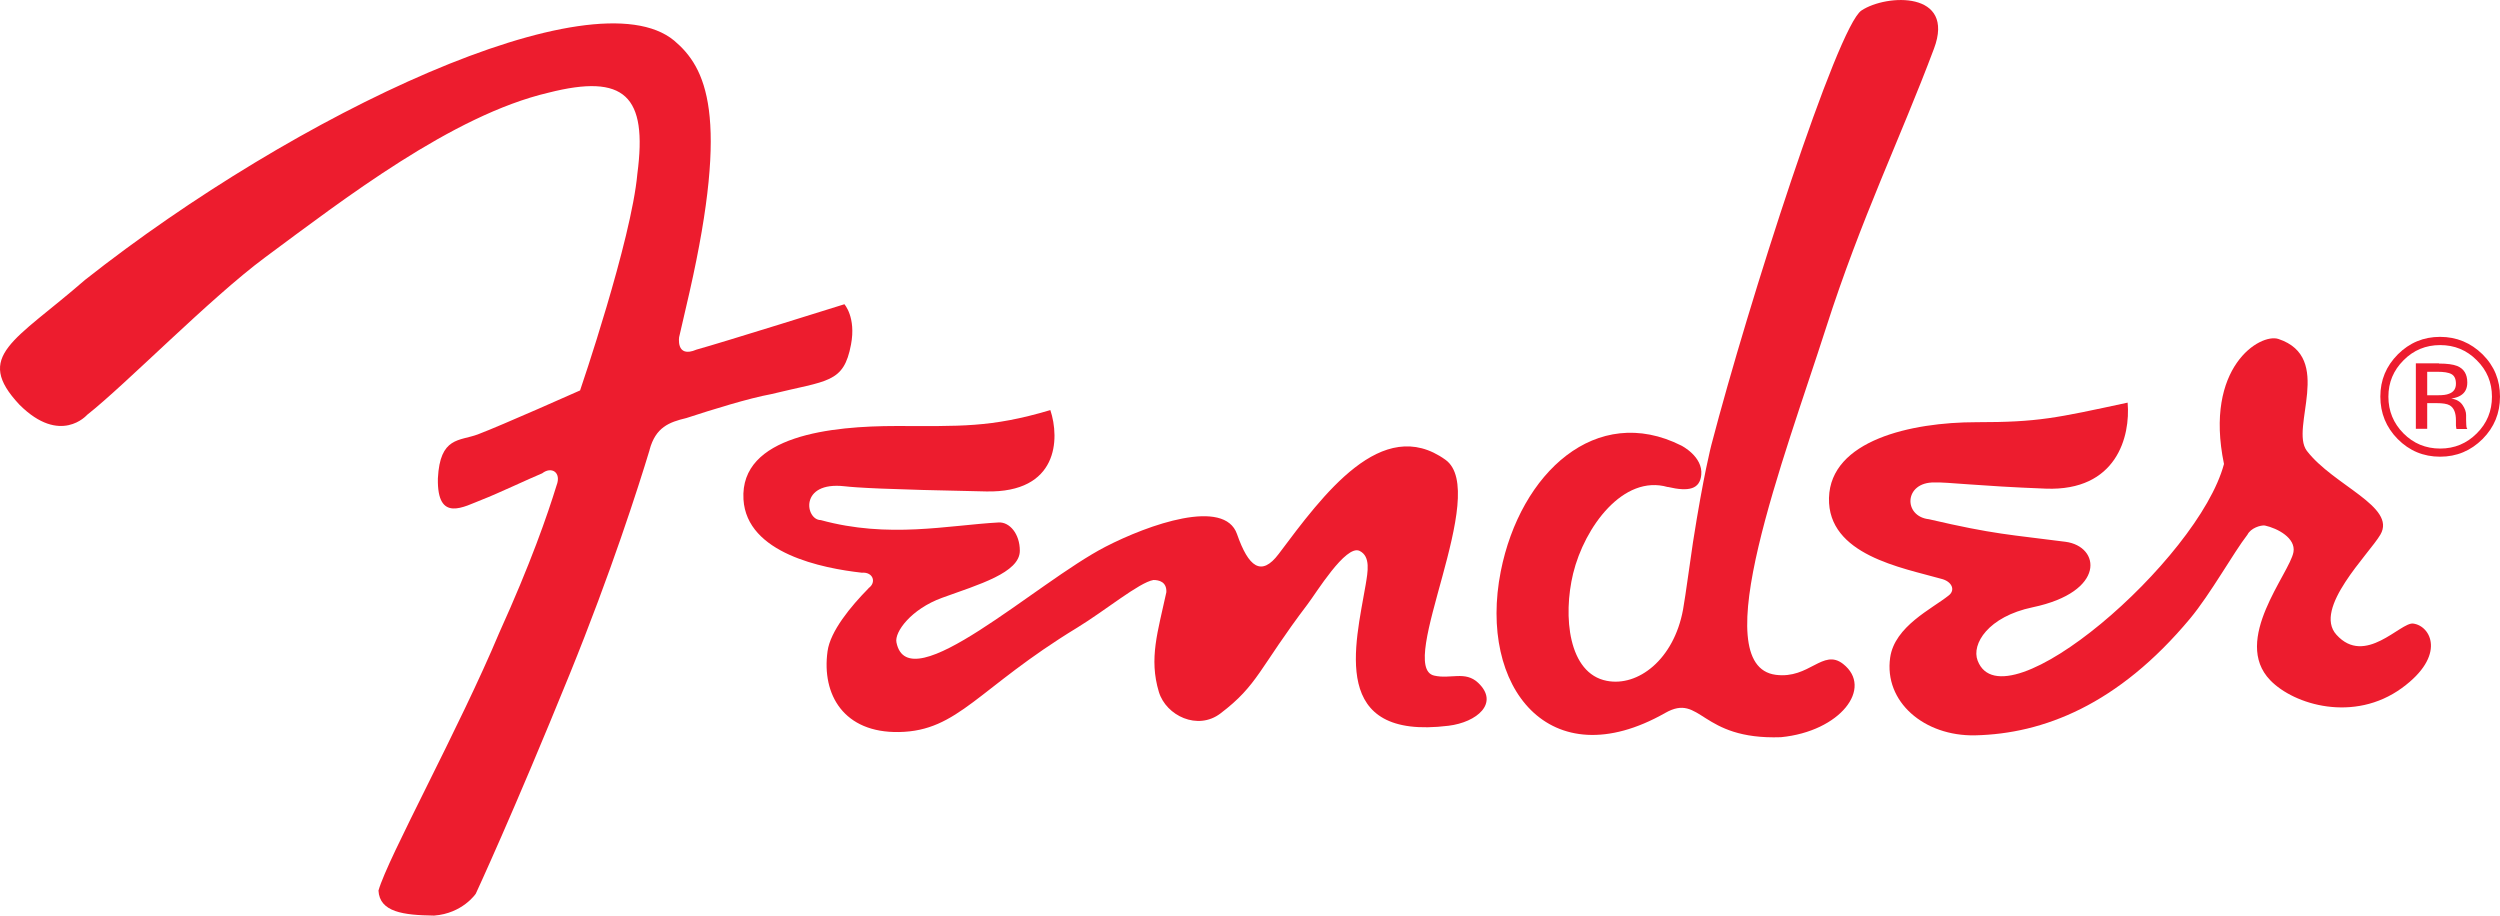
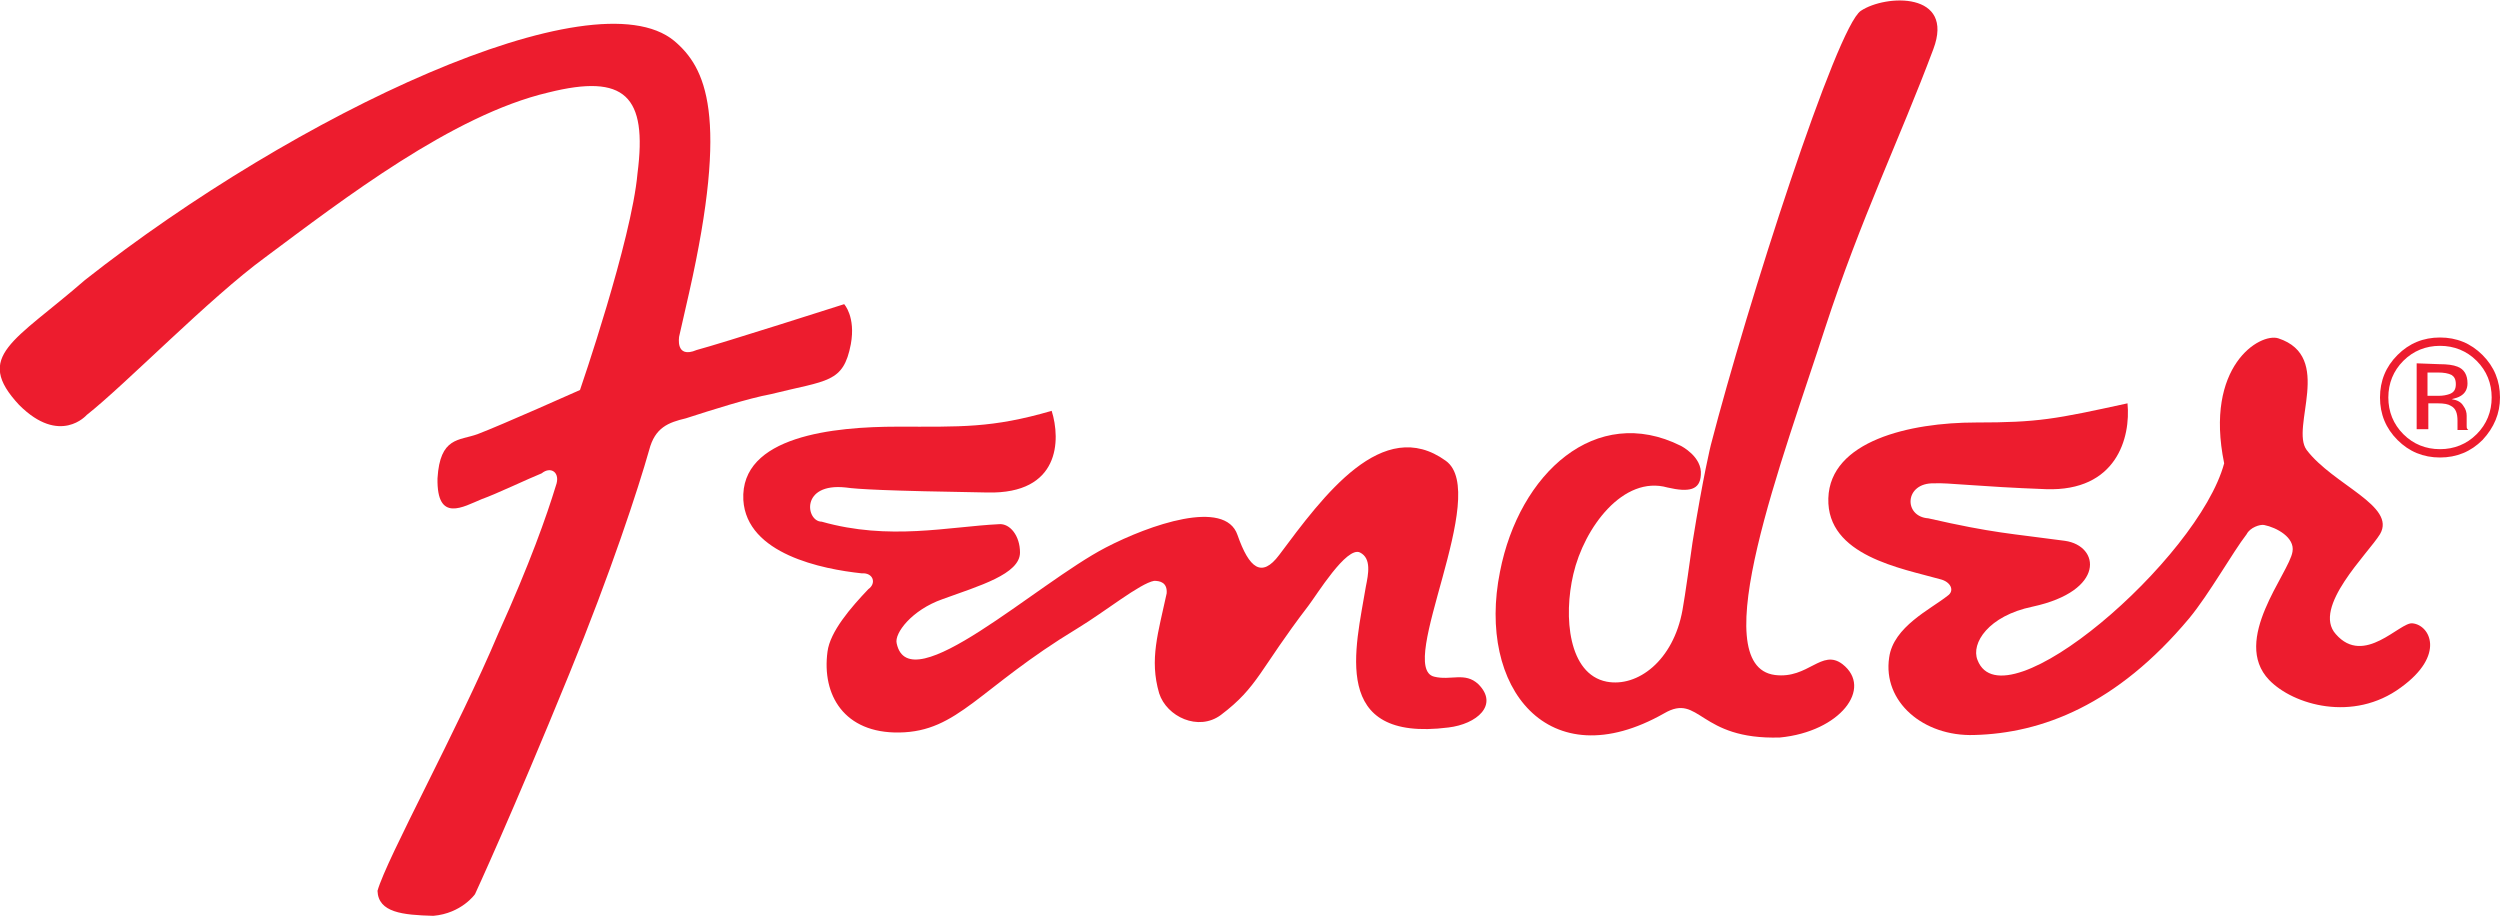
- <svg xmlns="http://www.w3.org/2000/svg" viewBox="0 0 295 108.03">
-   <g fill="#ed1c2e">
-     <path d="m228.25,56.93c1.49-.06,5.19.43,13.16.73,8.34.31,10-6.14,9.65-10.15-8.51,1.83-10.52,2.31-17.85,2.31-7.72,0-17.21,2.15-17.39,8.93-.17,6.74,8.64,8.24,13.21,9.54,1.28.29,1.76,1.33.91,1.98-1.96,1.57-6.37,3.63-6.9,7.32-.75,5.22,4.01,9.3,10.02,9.18,8.01-.18,16.86-3.57,25.37-13.78,2.4-2.88,5.11-7.76,6.77-9.9.39-.78,1.55-1.14,2.05-1.08,1.51.33,3.66,1.48,3.38,3.13-.44,2.52-7.32,10.39-2.74,15.13,2.81,2.91,9.89,5.02,15.53.92,5.28-3.84,3.42-7.35,1.33-7.61-1.49-.18-5.67,5.07-9.05,1.32-2.81-3.1,3.86-9.53,5.19-11.82,1.92-3.3-5.55-5.79-8.69-9.89-2.01-2.7,3.23-11-3.34-13.19-2.15-.72-8.8,3.29-6.43,14.75-3.02,11.34-26.01,31.2-29.07,23.2-.75-1.95,1.24-5.19,6.49-6.29,8.69-1.82,8.01-7.19,3.87-7.73-6.51-.85-8.33-.85-16.1-2.66-3.06-.33-2.97-4.4.65-4.34" />
-     <path d="m102.48,69.43c-2.09,2.12-4.51,5.05-4.83,7.42-.71,5.13,1.93,9.65,8.44,9.53,7-.12,9.3-5.18,21.01-12.31,3.27-1.99,7.33-5.35,9.01-5.63.64,0,1.58.21,1.52,1.44-1,4.66-2.08,7.8-.88,11.78.86,2.8,4.58,4.57,7.26,2.53,4.46-3.38,4.53-5.3,10.3-12.91.97-1.26,4.48-7.04,6.11-6.28,1.35.65.97,2.51.73,3.99-1.22,7.13-4.31,18.39,9.77,16.65,3.35-.41,6.04-2.67,3.5-5.07-1.53-1.44-3.25-.4-5.19-.85-4.53-1.04,6.67-21.65,1.33-25.47-7.5-5.37-14.45,4.15-19.67,11.11-2.06,2.74-3.57,1.54-4.92-2.33-1.48-4.29-10.41-1.15-15.53,1.49-8.16,4.21-23.25,18.32-24.66,11.28-.25-1.22,1.73-3.93,5.39-5.26,4.31-1.56,9.17-2.96,9.17-5.55,0-2-1.21-3.41-2.5-3.34-6,.33-12.98,1.92-20.99-.28-1.82,0-2.59-4.6,2.81-3.99,1.42.16,4.61.37,16.71.61,8.51.18,8.7-6.21,7.57-9.6-7.09,2.11-10.69,1.88-18.2,1.88s-18.46,1.08-18.01,8.66c.38,6.38,9.34,8.13,13.97,8.65,1.33-.11,1.75,1.15.79,1.82" />
-     <path d="m76.65,53.07c.72-2.65,2.29-3.25,4.34-3.74,3.06-1,7.38-2.34,10-2.82,6.67-1.64,8.57-1.26,9.43-5.86.61-3.21-.78-4.75-.78-4.75,0,0-14.52,4.55-17.44,5.35-2.53,1.09-2.05-1.57-2.05-1.57,0,0-.36,1.69,1.21-5.19,4.75-20.94,1.96-26.52-1.81-29.7-9.57-7.91-44.53,8.52-69.52,28.24-8.33,7.25-13.16,8.94-7.73,14.73,4.83,4.82,7.97,1.2,7.97,1.2,4.59-3.61,14.49-13.75,21-18.58,9.28-6.87,22.1-16.78,33.44-19.44,9.01-2.29,11.71.36,10.5,9.55-.7,7.86-6.76,25.58-6.76,25.58,0,0-9.29,4.14-12.07,5.19-2.17.81-4.46.25-4.71,5.19-.11,5.31,3.09,3.32,5.26,2.49,1.65-.63,5.59-2.49,7.05-3.09,1.09-.85,2.3-.12,1.69,1.44-1.08,3.51-3.04,9.17-6.76,17.38-4.7,11.23-13.16,26.56-14.25,30.42.14,2.53,2.91,2.9,6.56,2.95,3.36-.25,4.92-2.58,4.92-2.58,0,0,4.37-9.39,11.1-25.95,4.88-12.02,8.06-21.95,9.42-26.44" />
-     <path d="m196.79,57.47c-5.23-1.51-9.81,4.69-11.16,10.2-1.22,5.04-.57,11.81,3.98,12.67,3.66.71,7.9-2.49,8.99-8.41.29-1.58.96-6.63,1.17-7.93,1.25-8.01,2.18-11.53,2.18-11.53,4.37-16.75,14.85-49.33,17.7-51.23,2.97-1.97,11.12-2.31,8.56,4.5-3.96,10.57-8.57,19.94-12.75,32.98-4.9,15.28-14.36,39.83-5.91,40.91,3.96.51,5.55-3.14,7.93-1.29,3.62,2.84-.34,7.97-7.33,8.65-9.6.34-9.4-5.28-13.66-2.86-13.67,7.76-22.09-3.09-19.4-16.71,2.31-11.65,11.28-19.89,21.31-14.84,0,0,2.56,1.28,2.35,3.45-.17,1.68-1.43,2.02-3.94,1.43" />
-     <path d="m292.94,51.81c-1.39,1.38-3.05,2.08-5.01,2.08s-3.63-.7-5-2.08c-1.36-1.38-2.05-3.05-2.05-5.01s.69-3.6,2.07-4.99c1.38-1.37,3.03-2.06,4.98-2.06s3.62.7,5.01,2.06c1.39,1.38,2.06,3.04,2.06,4.99,0,1.95-.68,3.62-2.06,5.01m-9.32-9.3c-1.19,1.19-1.79,2.61-1.79,4.3s.6,3.14,1.78,4.33c1.18,1.19,2.63,1.79,4.33,1.79s3.13-.6,4.32-1.79c1.2-1.19,1.79-2.64,1.79-4.33s-.59-3.11-1.79-4.3c-1.19-1.2-2.63-1.79-4.32-1.79-1.69,0-3.13.59-4.32,1.79m4.18.39c.97,0,1.67.1,2.13.28.81.32,1.21.98,1.21,1.95,0,.7-.25,1.2-.76,1.52-.27.18-.65.31-1.13.38.6.09,1.04.34,1.33.76.28.41.42.81.42,1.19v.58c0,.17.01.36.02.57s.03.33.07.4l.05.09h-1.28s-.01-.05-.01-.07c-.01-.03-.02-.06-.02-.09l-.03-.25v-.62c0-.88-.24-1.48-.75-1.77-.3-.17-.81-.25-1.54-.25h-1.1v3.03h-1.34v-7.73h2.72Zm1.48,1.25c-.35-.2-.91-.28-1.68-.28h-1.19v2.77h1.26c.58,0,1.02-.05,1.32-.18.55-.2.81-.6.81-1.18,0-.57-.18-.94-.52-1.13" />
+ <svg xmlns="http://www.w3.org/2000/svg" version="1.1" id="Layer_1" x="0px" y="0px" viewBox="0 0 300 110" style="enable-background:new 0 0 300 110;" xml:space="preserve">
+   <style type="text/css">
+ 	.st0{fill:#ED1C2E;}
+ </style>
+   <g>
+     <path class="st0" d="M232.1,58c1.5-0.1,5.3,0.4,13.4,0.7c8.5,0.3,10.2-6.2,9.8-10.3c-8.7,1.9-10.7,2.3-18.2,2.3   c-7.9,0-17.5,2.2-17.7,9.1c-0.2,6.9,8.8,8.4,13.4,9.7c1.3,0.3,1.8,1.4,0.9,2c-2,1.6-6.5,3.7-7,7.4c-0.8,5.3,4.1,9.5,10.2,9.3   c8.1-0.2,17.1-3.6,25.8-14c2.4-2.9,5.2-7.9,6.9-10.1c0.4-0.8,1.6-1.2,2.1-1.1c1.5,0.3,3.7,1.5,3.4,3.2c-0.4,2.6-7.4,10.6-2.8,15.4   c2.9,3,10.1,5.1,15.8,0.9c5.4-3.9,3.5-7.5,1.4-7.7c-1.5-0.2-5.8,5.2-9.2,1.3c-2.9-3.2,3.9-9.7,5.3-12c2-3.4-5.6-5.9-8.8-10.1   c-2-2.7,3.3-11.2-3.4-13.4c-2.2-0.7-8.9,3.3-6.5,15c-3.1,11.5-26.5,31.7-29.6,23.6c-0.8-2,1.3-5.3,6.6-6.4c8.8-1.9,8.1-7.3,3.9-7.9   c-6.6-0.9-8.5-0.9-16.4-2.7C228.4,62,228.5,57.9,232.1,58" />
+     <path class="st0" d="M104.2,70.7c-2.1,2.2-4.6,5.1-4.9,7.5c-0.7,5.2,2,9.8,8.6,9.7c7.1-0.1,9.5-5.3,21.4-12.5   c3.3-2,7.5-5.4,9.2-5.7c0.7,0,1.6,0.2,1.5,1.5c-1,4.7-2.1,7.9-0.9,12c0.9,2.8,4.7,4.6,7.4,2.6c4.5-3.4,4.6-5.4,10.5-13.1   c1-1.3,4.6-7.2,6.2-6.4c1.4,0.7,1,2.6,0.7,4.1c-1.2,7.3-4.4,18.7,9.9,16.9c3.4-0.4,6.1-2.7,3.6-5.2c-1.6-1.5-3.3-0.4-5.3-0.9   c-4.6-1.1,6.8-22,1.4-25.9c-7.6-5.5-14.7,4.2-20,11.3c-2.1,2.8-3.6,1.6-5-2.4c-1.5-4.4-10.6-1.2-15.8,1.5   c-8.3,4.3-23.6,18.6-25.1,11.5c-0.3-1.2,1.8-4,5.5-5.3c4.4-1.6,9.3-3,9.3-5.6c0-2-1.2-3.5-2.5-3.4c-6.1,0.3-13.2,2-21.3-0.3   c-1.9,0-2.6-4.7,2.9-4.1c1.4,0.2,4.7,0.4,17,0.6c8.7,0.2,8.8-6.3,7.7-9.8c-7.2,2.1-10.9,1.9-18.5,1.9S88.8,52.3,89.2,60   c0.4,6.5,9.5,8.3,14.2,8.8C104.8,68.7,105.2,70,104.2,70.7" />
+     <path class="st0" d="M77.9,54c0.7-2.7,2.3-3.3,4.4-3.8c3.1-1,7.5-2.4,10.2-2.9c6.8-1.7,8.7-1.3,9.6-6c0.6-3.3-0.8-4.8-0.8-4.8   S86.6,41.2,83.6,42c-2.6,1.1-2.1-1.6-2.1-1.6s-0.4,1.7,1.2-5.3c4.8-21.3,2-27-1.8-30.2c-9.7-8-45.3,8.7-70.7,28.7   c-8.5,7.4-13.4,9.1-7.9,15c4.9,4.9,8.1,1.2,8.1,1.2c4.7-3.7,14.7-14,21.4-18.9c9.4-7,22.5-17.1,34-19.8c9.2-2.3,11.9,0.4,10.7,9.7   c-0.7,8-6.9,26-6.9,26s-9.4,4.2-12.3,5.3c-2.2,0.8-4.5,0.3-4.8,5.3c-0.1,5.4,3.1,3.4,5.3,2.5c1.7-0.6,5.7-2.5,7.2-3.1   c1.1-0.9,2.3-0.1,1.7,1.5c-1.1,3.6-3.1,9.3-6.9,17.7c-4.8,11.4-13.4,27-14.5,30.9c0.1,2.6,3,2.9,6.7,3c3.4-0.3,5-2.6,5-2.6   s4.4-9.5,11.3-26.4C73.3,68.7,76.6,58.6,77.9,54" />
+     <path class="st0" d="M200.1,58.5c-5.3-1.5-10,4.8-11.3,10.4c-1.2,5.1-0.6,12,4,12.9c3.7,0.7,8-2.5,9.1-8.6c0.3-1.6,1-6.7,1.2-8.1   c1.3-8.1,2.2-11.7,2.2-11.7c4.4-17,15.1-50.2,18-52.1c3-2,11.3-2.3,8.7,4.6c-4,10.7-8.7,20.3-13,33.5c-5,15.5-14.6,40.5-6,41.6   c4,0.5,5.6-3.2,8.1-1.3c3.7,2.9-0.3,8.1-7.5,8.8c-9.8,0.3-9.6-5.4-13.9-2.9c-13.9,7.9-22.5-3.1-19.7-17   c2.3-11.8,11.5-20.2,21.7-15.1c0,0,2.6,1.3,2.4,3.5C204,58.8,202.7,59.1,200.1,58.5" />
+     <path class="st0" d="M297.9,52.8c-1.4,1.4-3.1,2.1-5.1,2.1s-3.7-0.7-5.1-2.1c-1.4-1.4-2.1-3.1-2.1-5.1c0-2,0.7-3.7,2.1-5.1   c1.4-1.4,3.1-2.1,5.1-2.1s3.7,0.7,5.1,2.1c1.4,1.4,2.1,3.1,2.1,5.1C300,49.6,299.3,51.3,297.9,52.8 M288.4,43.3   c-1.2,1.2-1.8,2.7-1.8,4.4s0.6,3.2,1.8,4.4s2.7,1.8,4.4,1.8s3.2-0.6,4.4-1.8c1.2-1.2,1.8-2.7,1.8-4.4s-0.6-3.2-1.8-4.4   c-1.2-1.2-2.7-1.8-4.4-1.8C291.1,41.5,289.6,42.1,288.4,43.3 M292.7,43.7c1,0,1.7,0.1,2.2,0.3c0.8,0.3,1.2,1,1.2,2   c0,0.7-0.3,1.2-0.8,1.5c-0.3,0.2-0.7,0.3-1.1,0.4c0.6,0.1,1.1,0.3,1.4,0.8c0.3,0.4,0.4,0.8,0.4,1.2v0.6c0,0.2,0,0.4,0,0.6   c0,0.2,0,0.3,0.1,0.4l0.1,0.1h-1.3c0,0,0-0.1,0-0.1c0,0,0-0.1,0-0.1l0-0.3v-0.6c0-0.9-0.2-1.5-0.8-1.8c-0.3-0.2-0.8-0.3-1.6-0.3   h-1.1v3.1h-1.4v-7.9L292.7,43.7L292.7,43.7z M294.2,45c-0.4-0.2-0.9-0.3-1.7-0.3h-1.2v2.8h1.3c0.6,0,1-0.1,1.3-0.2   c0.6-0.2,0.8-0.6,0.8-1.2C294.7,45.5,294.5,45.2,294.2,45" />
  </g>
</svg>
